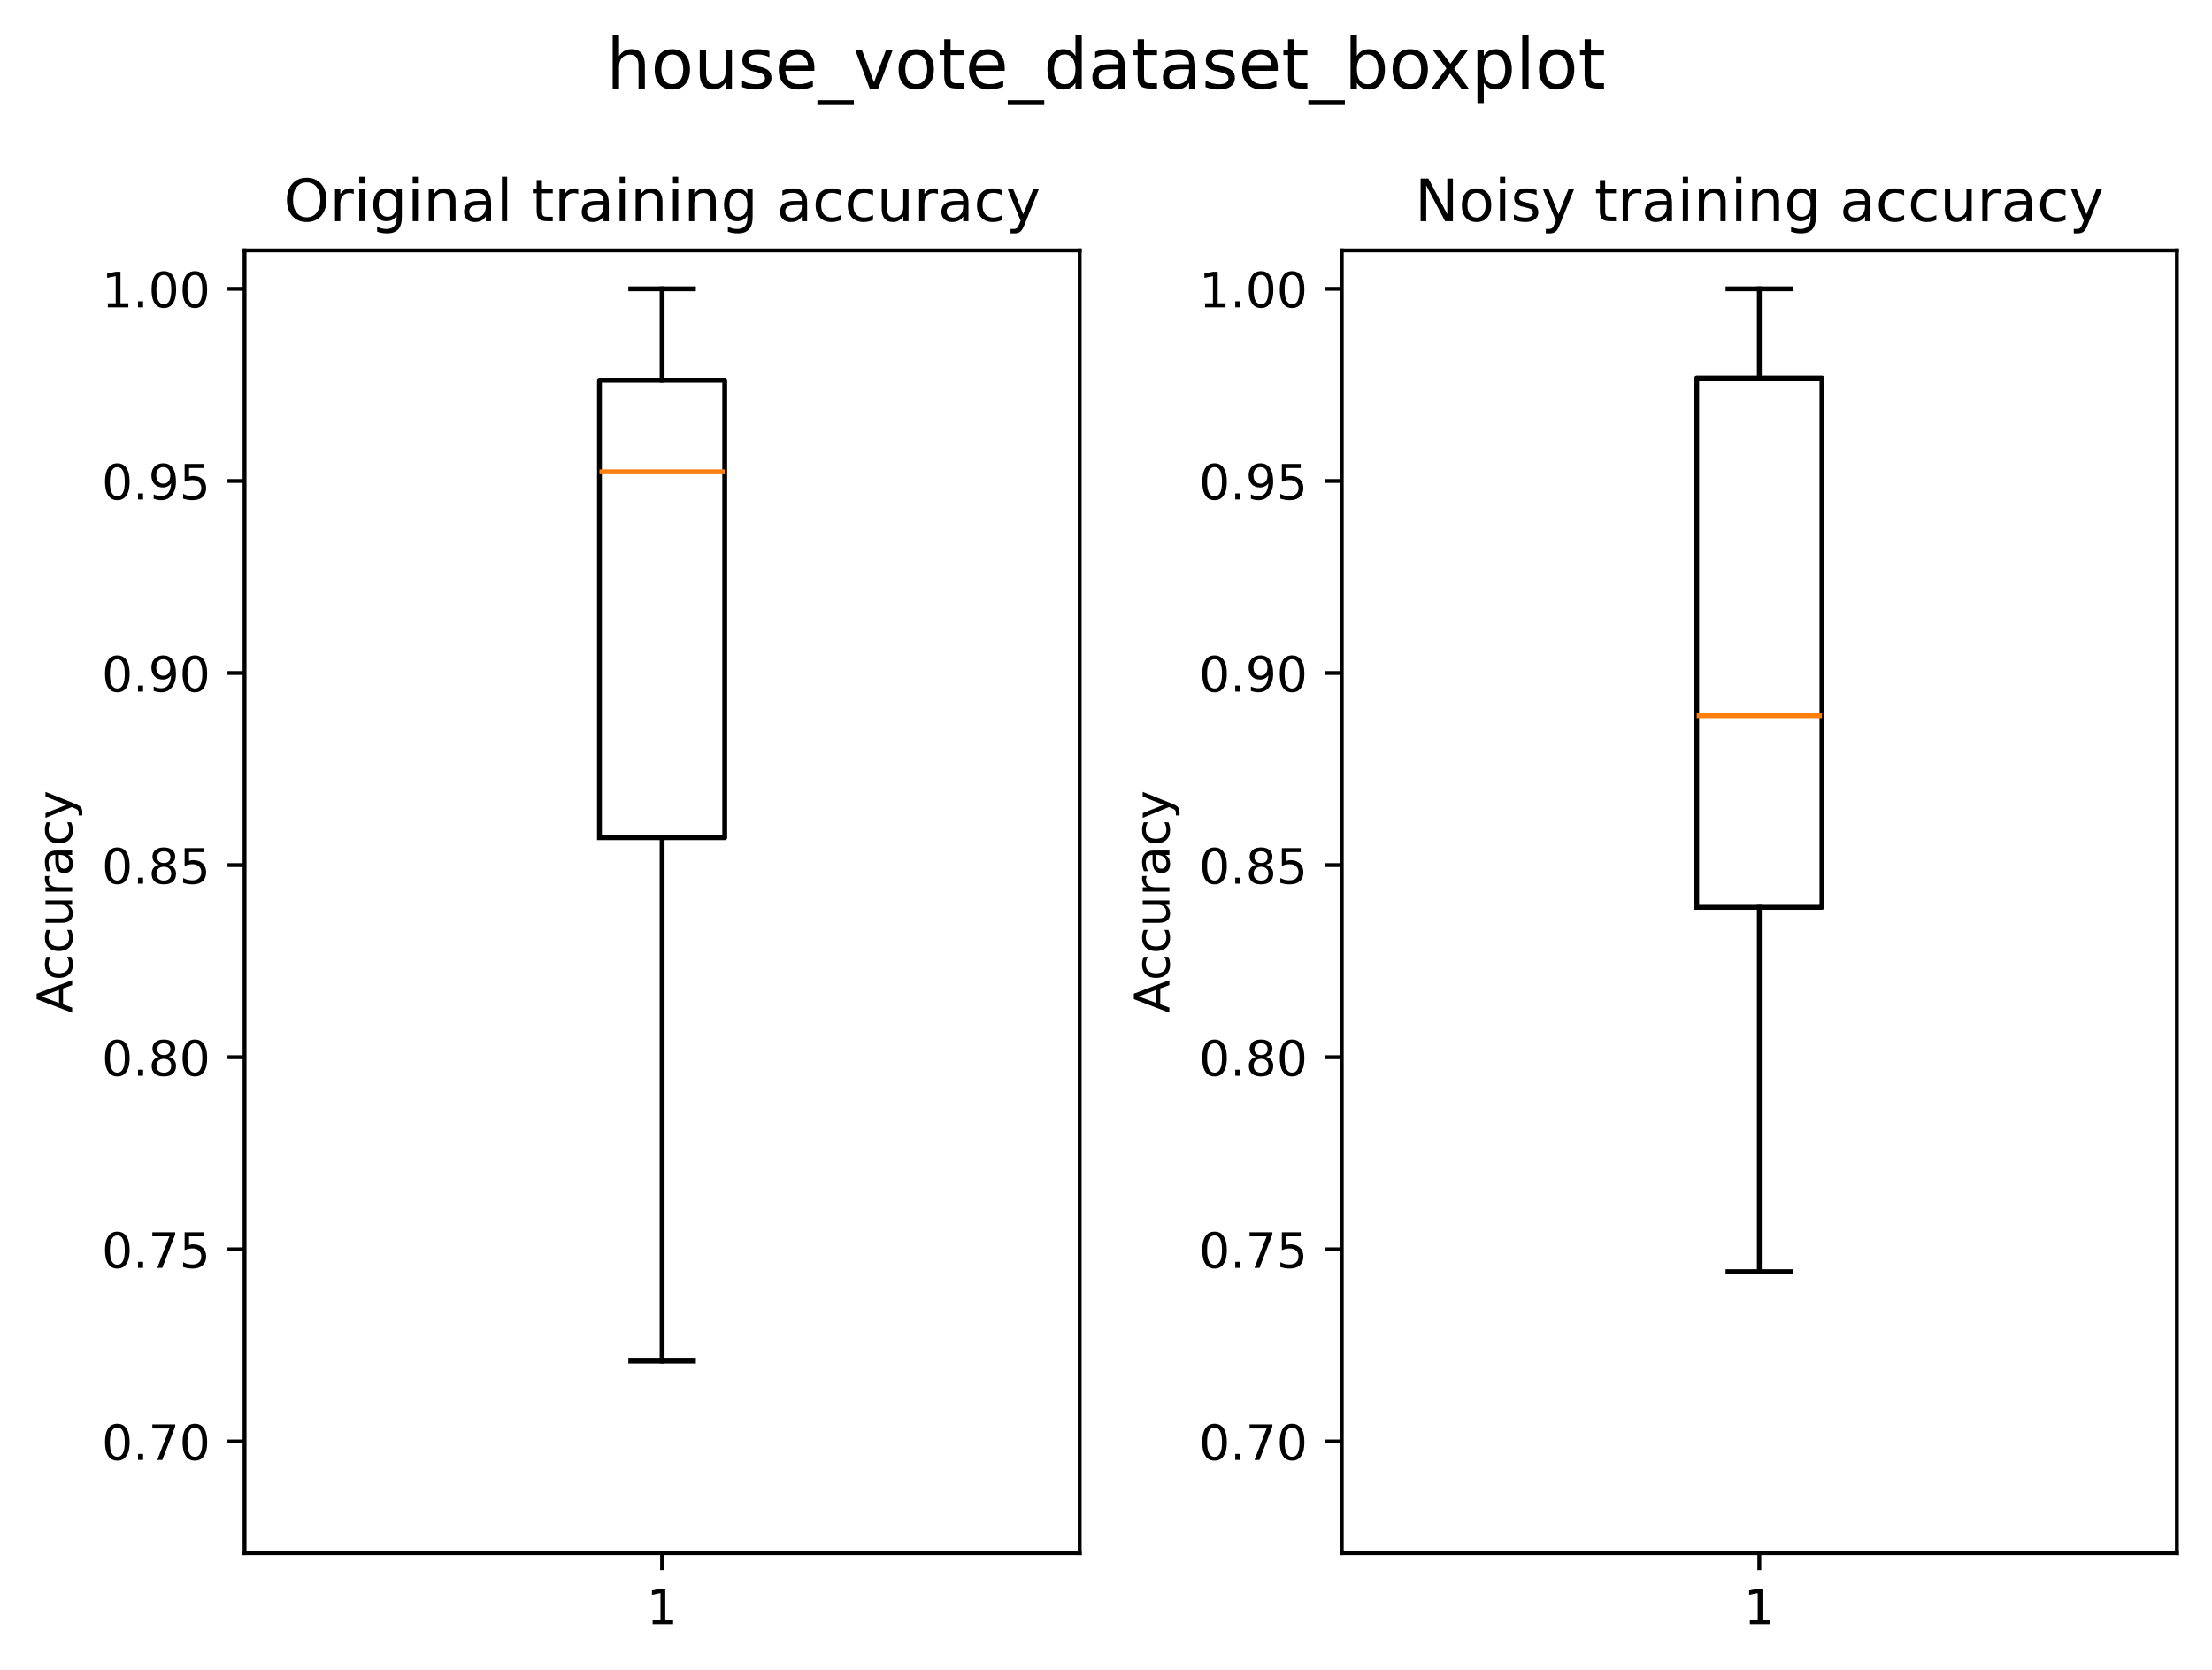
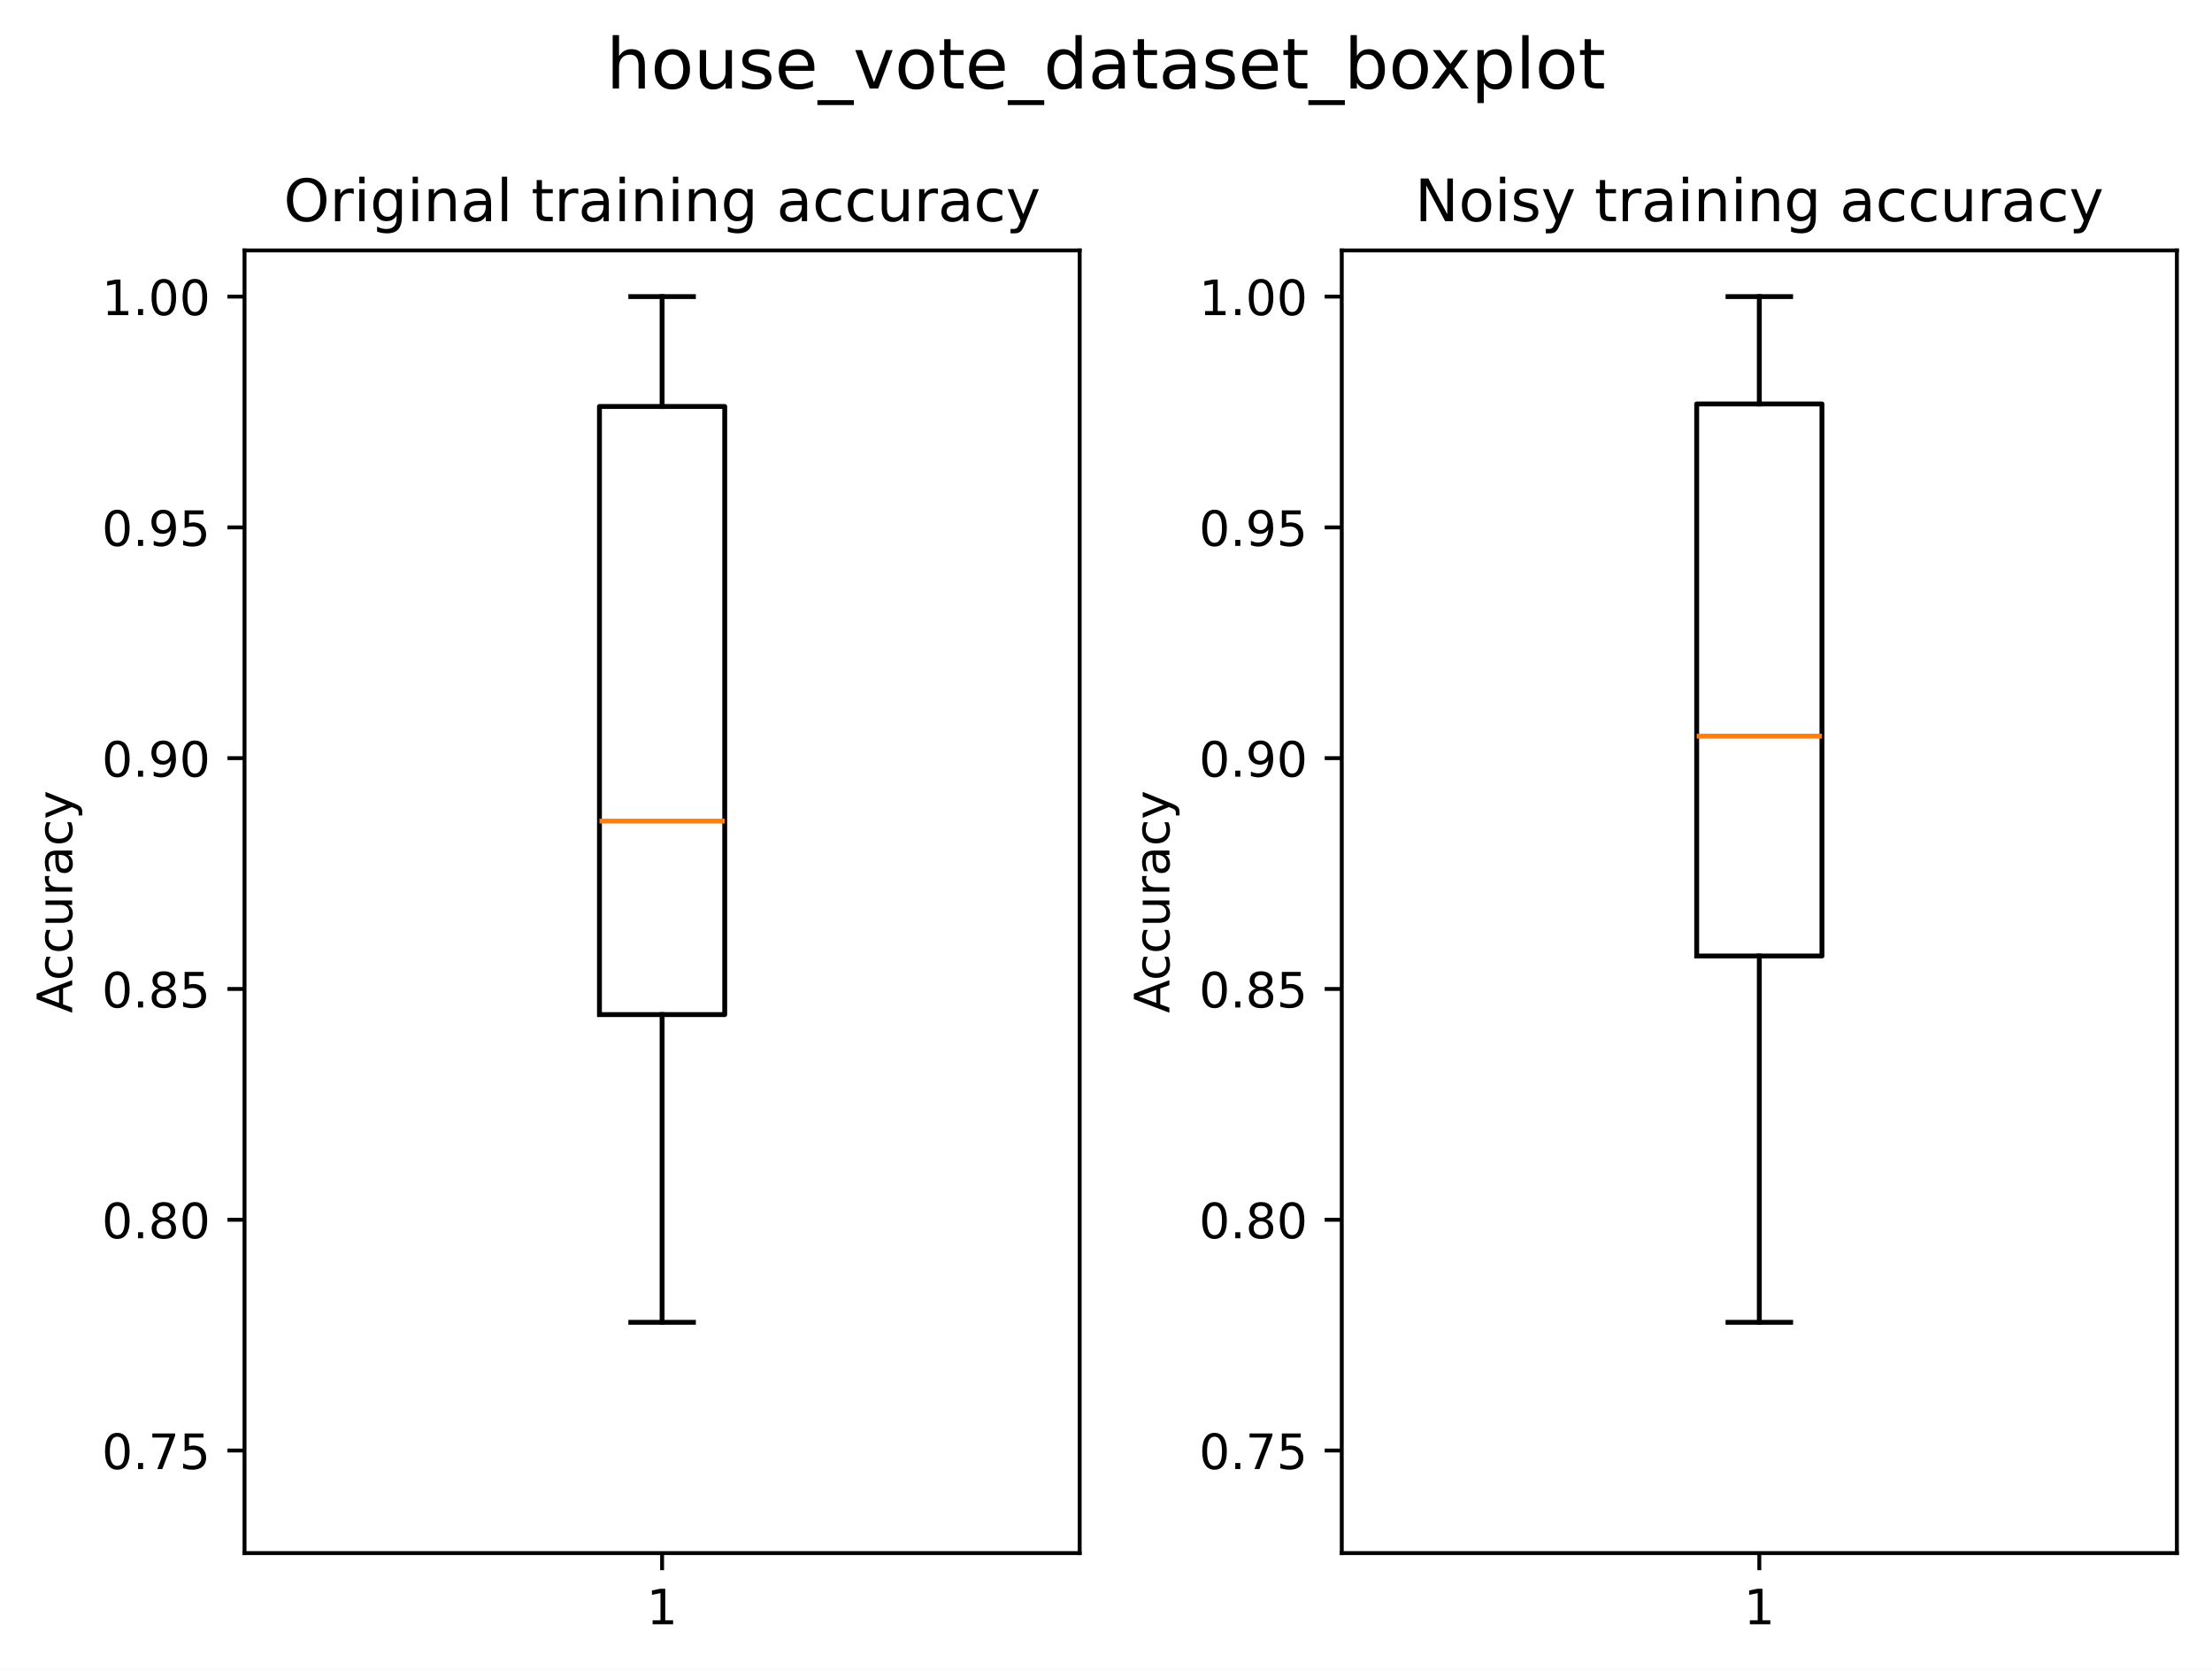
<svg xmlns="http://www.w3.org/2000/svg" xmlns:xlink="http://www.w3.org/1999/xlink" width="453.6pt" height="342.288pt" viewBox="0 0 453.6 342.288" version="1.1">
  <defs>
    <style type="text/css">*{stroke-linejoin: round; stroke-linecap: butt}</style>
  </defs>
  <g id="figure_1">
    <g id="patch_1">
      <path d="M 0 342.288  L 453.6 342.288  L 453.6 0  L 0 0  z " style="fill: #ffffff" />
    </g>
    <g id="axes_1">
      <g id="patch_2">
        <path d="M 50.144 318.41  L 221.4 318.41  L 221.4 51.343  L 50.144 51.343  z " style="fill: #ffffff" />
      </g>
      <g id="matplotlib.axis_1">
        <g id="xtick_1">
          <g id="line2d_1">
            <defs>
-               <path id="m9786f50aa8" d="M 0 0  L 0 3.5  " style="stroke: #000000; stroke-width: 0.8" />
+               <path id="m2d7948cd1e" d="M 0 0  L 0 3.5  " style="stroke: #000000; stroke-width: 0.8" />
            </defs>
            <g>
-               <use xlink:href="#m9786f50aa8" x="135.772" y="318.41" style="stroke: #000000; stroke-width: 0.8" />
+               <use xlink:href="#m2d7948cd1e" x="135.772" y="318.41" style="stroke: #000000; stroke-width: 0.8" />
            </g>
          </g>
          <g id="text_1">
            <g transform="translate(132.5906 333.0083) scale(0.1 -0.1)">
              <defs>
                <path id="DejaVuSans-31" d="M 794 531  L 1825 531  L 1825 4091  L 703 3866  L 703 4441  L 1819 4666  L 2450 4666  L 2450 531  L 3481 531  L 3481 0  L 794 0  L 794 531  z " transform="scale(0.015625)" />
              </defs>
              <use xlink:href="#DejaVuSans-31" />
            </g>
          </g>
        </g>
      </g>
      <g id="matplotlib.axis_2">
        <g id="ytick_1">
          <g id="line2d_2">
            <defs>
-               <path id="ma43be29d84" d="M 0 0  L -3.5 0  " style="stroke: #000000; stroke-width: 0.8" />
+               <path id="m7f5da2887a" d="M 0 0  L -3.5 0  " style="stroke: #000000; stroke-width: 0.8" />
            </defs>
            <g>
-               <use xlink:href="#ma43be29d84" x="50.144" y="295.513" style="stroke: #000000; stroke-width: 0.8" />
+               <use xlink:href="#m7f5da2887a" x="50.144" y="297.381" style="stroke: #000000; stroke-width: 0.8" />
            </g>
          </g>
          <g id="text_2">
-             <g transform="translate(20.87813 299.3124) scale(0.1 -0.1)">
+             <g transform="translate(20.87813 301.1802) scale(0.1 -0.1)">
              <defs>
                <path id="DejaVuSans-30" d="M 2034 4250  Q 1547 4250 1301 3770  Q 1056 3291 1056 2328  Q 1056 1369 1301 889  Q 1547 409 2034 409  Q 2525 409 2770 889  Q 3016 1369 3016 2328  Q 3016 3291 2770 3770  Q 2525 4250 2034 4250  z M 2034 4750  Q 2819 4750 3233 4129  Q 3647 3509 3647 2328  Q 3647 1150 3233 529  Q 2819 -91 2034 -91  Q 1250 -91 836 529  Q 422 1150 422 2328  Q 422 3509 836 4129  Q 1250 4750 2034 4750  z " transform="scale(0.015625)" />
                <path id="DejaVuSans-2e" d="M 684 794  L 1344 794  L 1344 0  L 684 0  L 684 794  z " transform="scale(0.015625)" />
                <path id="DejaVuSans-37" d="M 525 4666  L 3525 4666  L 3525 4397  L 1831 0  L 1172 0  L 2766 4134  L 525 4134  L 525 4666  z " transform="scale(0.015625)" />
+                 <path id="DejaVuSans-35" d="M 691 4666  L 3169 4666  L 3169 4134  L 1269 4134  L 1269 2991  Q 1406 3038 1543 3061  Q 1681 3084 1819 3084  Q 2600 3084 3056 2656  Q 3513 2228 3513 1497  Q 3513 744 3044 326  Q 2575 -91 1722 -91  Q 1428 -91 1123 -41  Q 819 9 494 109  L 494 744  Q 775 591 1075 516  Q 1375 441 1709 441  Q 2250 441 2565 725  Q 2881 1009 2881 1497  Q 2881 1984 2565 2268  Q 2250 2553 1709 2553  Q 1456 2553 1204 2497  Q 953 2441 691 2322  L 691 4666  z " transform="scale(0.015625)" />
              </defs>
              <use xlink:href="#DejaVuSans-30" />
              <use xlink:href="#DejaVuSans-2e" x="63.623" />
              <use xlink:href="#DejaVuSans-37" x="95.41" />
-               <use xlink:href="#DejaVuSans-30" x="159.033" />
+               <use xlink:href="#DejaVuSans-35" x="159.033" />
            </g>
          </g>
        </g>
        <g id="ytick_2">
          <g id="line2d_3">
            <g>
-               <use xlink:href="#ma43be29d84" x="50.144" y="256.131" style="stroke: #000000; stroke-width: 0.8" />
+               <use xlink:href="#m7f5da2887a" x="50.144" y="250.066" style="stroke: #000000; stroke-width: 0.8" />
            </g>
          </g>
          <g id="text_3">
-             <g transform="translate(20.87813 259.9302) scale(0.1 -0.1)">
-               <defs>
-                 <path id="DejaVuSans-35" d="M 691 4666  L 3169 4666  L 3169 4134  L 1269 4134  L 1269 2991  Q 1406 3038 1543 3061  Q 1681 3084 1819 3084  Q 2600 3084 3056 2656  Q 3513 2228 3513 1497  Q 3513 744 3044 326  Q 2575 -91 1722 -91  Q 1428 -91 1123 -41  Q 819 9 494 109  L 494 744  Q 775 591 1075 516  Q 1375 441 1709 441  Q 2250 441 2565 725  Q 2881 1009 2881 1497  Q 2881 1984 2565 2268  Q 2250 2553 1709 2553  Q 1456 2553 1204 2497  Q 953 2441 691 2322  L 691 4666  z " transform="scale(0.015625)" />
-               </defs>
-               <use xlink:href="#DejaVuSans-30" />
-               <use xlink:href="#DejaVuSans-2e" x="63.623" />
-               <use xlink:href="#DejaVuSans-37" x="95.41" />
-               <use xlink:href="#DejaVuSans-35" x="159.033" />
-             </g>
-           </g>
-         </g>
-         <g id="ytick_3">
-           <g id="line2d_4">
-             <g>
-               <use xlink:href="#ma43be29d84" x="50.144" y="216.749" style="stroke: #000000; stroke-width: 0.8" />
-             </g>
-           </g>
-           <g id="text_4">
-             <g transform="translate(20.87813 220.5479) scale(0.1 -0.1)">
+             <g transform="translate(20.87813 253.8652) scale(0.1 -0.1)">
              <defs>
                <path id="DejaVuSans-38" d="M 2034 2216  Q 1584 2216 1326 1975  Q 1069 1734 1069 1313  Q 1069 891 1326 650  Q 1584 409 2034 409  Q 2484 409 2743 651  Q 3003 894 3003 1313  Q 3003 1734 2745 1975  Q 2488 2216 2034 2216  z M 1403 2484  Q 997 2584 770 2862  Q 544 3141 544 3541  Q 544 4100 942 4425  Q 1341 4750 2034 4750  Q 2731 4750 3128 4425  Q 3525 4100 3525 3541  Q 3525 3141 3298 2862  Q 3072 2584 2669 2484  Q 3125 2378 3379 2068  Q 3634 1759 3634 1313  Q 3634 634 3220 271  Q 2806 -91 2034 -91  Q 1263 -91 848 271  Q 434 634 434 1313  Q 434 1759 690 2068  Q 947 2378 1403 2484  z M 1172 3481  Q 1172 3119 1398 2916  Q 1625 2713 2034 2713  Q 2441 2713 2670 2916  Q 2900 3119 2900 3481  Q 2900 3844 2670 4047  Q 2441 4250 2034 4250  Q 1625 4250 1398 4047  Q 1172 3844 1172 3481  z " transform="scale(0.015625)" />
              </defs>
              <use xlink:href="#DejaVuSans-30" />
              <use xlink:href="#DejaVuSans-2e" x="63.623" />
              <use xlink:href="#DejaVuSans-38" x="95.41" />
              <use xlink:href="#DejaVuSans-30" x="159.033" />
            </g>
          </g>
        </g>
+         <g id="ytick_3">
+           <g id="line2d_4">
+             <g>
+               <use xlink:href="#m7f5da2887a" x="50.144" y="202.751" style="stroke: #000000; stroke-width: 0.8" />
+             </g>
+           </g>
+           <g id="text_4">
+             <g transform="translate(20.87813 206.5503) scale(0.1 -0.1)">
+               <use xlink:href="#DejaVuSans-30" />
+               <use xlink:href="#DejaVuSans-2e" x="63.623" />
+               <use xlink:href="#DejaVuSans-38" x="95.41" />
+               <use xlink:href="#DejaVuSans-35" x="159.033" />
+             </g>
+           </g>
+         </g>
        <g id="ytick_4">
          <g id="line2d_5">
            <g>
-               <use xlink:href="#ma43be29d84" x="50.144" y="177.366" style="stroke: #000000; stroke-width: 0.8" />
+               <use xlink:href="#m7f5da2887a" x="50.144" y="155.436" style="stroke: #000000; stroke-width: 0.8" />
            </g>
          </g>
          <g id="text_5">
-             <g transform="translate(20.87813 181.1656) scale(0.1 -0.1)">
-               <use xlink:href="#DejaVuSans-30" />
-               <use xlink:href="#DejaVuSans-2e" x="63.623" />
-               <use xlink:href="#DejaVuSans-38" x="95.41" />
-               <use xlink:href="#DejaVuSans-35" x="159.033" />
-             </g>
-           </g>
-         </g>
-         <g id="ytick_5">
-           <g id="line2d_6">
-             <g>
-               <use xlink:href="#ma43be29d84" x="50.144" y="137.984" style="stroke: #000000; stroke-width: 0.8" />
-             </g>
-           </g>
-           <g id="text_6">
-             <g transform="translate(20.87813 141.7833) scale(0.1 -0.1)">
+             <g transform="translate(20.87813 159.2353) scale(0.1 -0.1)">
              <defs>
                <path id="DejaVuSans-39" d="M 703 97  L 703 672  Q 941 559 1184 500  Q 1428 441 1663 441  Q 2288 441 2617 861  Q 2947 1281 2994 2138  Q 2813 1869 2534 1725  Q 2256 1581 1919 1581  Q 1219 1581 811 2004  Q 403 2428 403 3163  Q 403 3881 828 4315  Q 1253 4750 1959 4750  Q 2769 4750 3195 4129  Q 3622 3509 3622 2328  Q 3622 1225 3098 567  Q 2575 -91 1691 -91  Q 1453 -91 1209 -44  Q 966 3 703 97  z M 1959 2075  Q 2384 2075 2632 2365  Q 2881 2656 2881 3163  Q 2881 3666 2632 3958  Q 2384 4250 1959 4250  Q 1534 4250 1286 3958  Q 1038 3666 1038 3163  Q 1038 2656 1286 2365  Q 1534 2075 1959 2075  z " transform="scale(0.015625)" />
              </defs>
              <use xlink:href="#DejaVuSans-30" />
              <use xlink:href="#DejaVuSans-2e" x="63.623" />
              <use xlink:href="#DejaVuSans-39" x="95.41" />
              <use xlink:href="#DejaVuSans-30" x="159.033" />
            </g>
          </g>
        </g>
+         <g id="ytick_5">
+           <g id="line2d_6">
+             <g>
+               <use xlink:href="#m7f5da2887a" x="50.144" y="108.121" style="stroke: #000000; stroke-width: 0.8" />
+             </g>
+           </g>
+           <g id="text_6">
+             <g transform="translate(20.87813 111.9203) scale(0.1 -0.1)">
+               <use xlink:href="#DejaVuSans-30" />
+               <use xlink:href="#DejaVuSans-2e" x="63.623" />
+               <use xlink:href="#DejaVuSans-39" x="95.41" />
+               <use xlink:href="#DejaVuSans-35" x="159.033" />
+             </g>
+           </g>
+         </g>
        <g id="ytick_6">
          <g id="line2d_7">
            <g>
-               <use xlink:href="#ma43be29d84" x="50.144" y="98.602" style="stroke: #000000; stroke-width: 0.8" />
+               <use xlink:href="#m7f5da2887a" x="50.144" y="60.806" style="stroke: #000000; stroke-width: 0.8" />
            </g>
          </g>
          <g id="text_7">
-             <g transform="translate(20.87813 102.4011) scale(0.1 -0.1)">
-               <use xlink:href="#DejaVuSans-30" />
-               <use xlink:href="#DejaVuSans-2e" x="63.623" />
-               <use xlink:href="#DejaVuSans-39" x="95.41" />
-               <use xlink:href="#DejaVuSans-35" x="159.033" />
-             </g>
-           </g>
-         </g>
-         <g id="ytick_7">
-           <g id="line2d_8">
-             <g>
-               <use xlink:href="#ma43be29d84" x="50.144" y="59.22" style="stroke: #000000; stroke-width: 0.8" />
-             </g>
-           </g>
-           <g id="text_8">
-             <g transform="translate(20.87813 63.0188) scale(0.1 -0.1)">
+             <g transform="translate(20.87813 64.60534) scale(0.1 -0.1)">
              <use xlink:href="#DejaVuSans-31" />
              <use xlink:href="#DejaVuSans-2e" x="63.623" />
              <use xlink:href="#DejaVuSans-30" x="95.41" />
              <use xlink:href="#DejaVuSans-30" x="159.033" />
            </g>
          </g>
        </g>
-         <g id="text_9">
+         <g id="text_8">
          <g transform="translate(14.79844 207.7046) rotate(-90) scale(0.1 -0.1)">
            <defs>
              <path id="DejaVuSans-41" d="M 2188 4044  L 1331 1722  L 3047 1722  L 2188 4044  z M 1831 4666  L 2547 4666  L 4325 0  L 3669 0  L 3244 1197  L 1141 1197  L 716 0  L 50 0  L 1831 4666  z " transform="scale(0.015625)" />
              <path id="DejaVuSans-63" d="M 3122 3366  L 3122 2828  Q 2878 2963 2633 3030  Q 2388 3097 2138 3097  Q 1578 3097 1268 2742  Q 959 2388 959 1747  Q 959 1106 1268 751  Q 1578 397 2138 397  Q 2388 397 2633 464  Q 2878 531 3122 666  L 3122 134  Q 2881 22 2623 -34  Q 2366 -91 2075 -91  Q 1284 -91 818 406  Q 353 903 353 1747  Q 353 2603 823 3093  Q 1294 3584 2113 3584  Q 2378 3584 2631 3529  Q 2884 3475 3122 3366  z " transform="scale(0.015625)" />
              <path id="DejaVuSans-75" d="M 544 1381  L 544 3500  L 1119 3500  L 1119 1403  Q 1119 906 1312 657  Q 1506 409 1894 409  Q 2359 409 2629 706  Q 2900 1003 2900 1516  L 2900 3500  L 3475 3500  L 3475 0  L 2900 0  L 2900 538  Q 2691 219 2414 64  Q 2138 -91 1772 -91  Q 1169 -91 856 284  Q 544 659 544 1381  z M 1991 3584  L 1991 3584  z " transform="scale(0.015625)" />
              <path id="DejaVuSans-72" d="M 2631 2963  Q 2534 3019 2420 3045  Q 2306 3072 2169 3072  Q 1681 3072 1420 2755  Q 1159 2438 1159 1844  L 1159 0  L 581 0  L 581 3500  L 1159 3500  L 1159 2956  Q 1341 3275 1631 3429  Q 1922 3584 2338 3584  Q 2397 3584 2469 3576  Q 2541 3569 2628 3553  L 2631 2963  z " transform="scale(0.015625)" />
              <path id="DejaVuSans-61" d="M 2194 1759  Q 1497 1759 1228 1600  Q 959 1441 959 1056  Q 959 750 1161 570  Q 1363 391 1709 391  Q 2188 391 2477 730  Q 2766 1069 2766 1631  L 2766 1759  L 2194 1759  z M 3341 1997  L 3341 0  L 2766 0  L 2766 531  Q 2569 213 2275 61  Q 1981 -91 1556 -91  Q 1019 -91 701 211  Q 384 513 384 1019  Q 384 1609 779 1909  Q 1175 2209 1959 2209  L 2766 2209  L 2766 2266  Q 2766 2663 2505 2880  Q 2244 3097 1772 3097  Q 1472 3097 1187 3025  Q 903 2953 641 2809  L 641 3341  Q 956 3463 1253 3523  Q 1550 3584 1831 3584  Q 2591 3584 2966 3190  Q 3341 2797 3341 1997  z " transform="scale(0.015625)" />
              <path id="DejaVuSans-79" d="M 2059 -325  Q 1816 -950 1584 -1140  Q 1353 -1331 966 -1331  L 506 -1331  L 506 -850  L 844 -850  Q 1081 -850 1212 -737  Q 1344 -625 1503 -206  L 1606 56  L 191 3500  L 800 3500  L 1894 763  L 2988 3500  L 3597 3500  L 2059 -325  z " transform="scale(0.015625)" />
            </defs>
            <use xlink:href="#DejaVuSans-41" />
            <use xlink:href="#DejaVuSans-63" x="66.658" />
            <use xlink:href="#DejaVuSans-63" x="121.639" />
            <use xlink:href="#DejaVuSans-75" x="176.619" />
            <use xlink:href="#DejaVuSans-72" x="239.998" />
            <use xlink:href="#DejaVuSans-61" x="281.111" />
            <use xlink:href="#DejaVuSans-63" x="342.391" />
            <use xlink:href="#DejaVuSans-79" x="397.371" />
          </g>
        </g>
      </g>
+       <g id="line2d_8">
+         <path d="M 122.928 208.008  L 148.616 208.008  L 148.616 83.337  L 122.928 83.337  L 122.928 208.008  " clip-path="url(#p6e526741fa)" style="fill: none; stroke: #000000; stroke-linecap: square" />
+       </g>
      <g id="line2d_9">
-         <path d="M 122.928 171.74  L 148.616 171.74  L 148.616 77.973  L 122.928 77.973  L 122.928 171.74  " clip-path="url(#pbaa90f327b)" style="fill: none; stroke: #000000; stroke-linecap: square" />
+         <path d="M 135.772 208.008  L 135.772 271.095  " clip-path="url(#p6e526741fa)" style="fill: none; stroke: #000000; stroke-linecap: square" />
      </g>
      <g id="line2d_10">
-         <path d="M 135.772 171.74  L 135.772 279.028  " clip-path="url(#pbaa90f327b)" style="fill: none; stroke: #000000; stroke-linecap: square" />
+         <path d="M 135.772 83.337  L 135.772 60.806  " clip-path="url(#p6e526741fa)" style="fill: none; stroke: #000000; stroke-linecap: square" />
      </g>
      <g id="line2d_11">
-         <path d="M 135.772 77.973  L 135.772 59.22  " clip-path="url(#pbaa90f327b)" style="fill: none; stroke: #000000; stroke-linecap: square" />
+         <path d="M 129.35 271.095  L 142.194 271.095  " clip-path="url(#p6e526741fa)" style="fill: none; stroke: #000000; stroke-linecap: square" />
      </g>
      <g id="line2d_12">
-         <path d="M 129.35 279.028  L 142.194 279.028  " clip-path="url(#pbaa90f327b)" style="fill: none; stroke: #000000; stroke-linecap: square" />
-       </g>
-       <g id="line2d_13">
-         <path d="M 129.35 59.22  L 142.194 59.22  " clip-path="url(#pbaa90f327b)" style="fill: none; stroke: #000000; stroke-linecap: square" />
-       </g>
-       <g id="line2d_14" />
-       <g id="line2d_15">
-         <path d="M 122.928 96.727  L 148.616 96.727  " clip-path="url(#pbaa90f327b)" style="fill: none; stroke: #ff7f0e" />
+         <path d="M 129.35 60.806  L 142.194 60.806  " clip-path="url(#p6e526741fa)" style="fill: none; stroke: #000000; stroke-linecap: square" />
+       </g>
+       <g id="line2d_13" />
+       <g id="line2d_14">
+         <path d="M 122.928 168.34  L 148.616 168.34  " clip-path="url(#p6e526741fa)" style="fill: none; stroke: #ff7f0e" />
      </g>
      <g id="patch_3">
        <path d="M 50.144 318.41  L 50.144 51.343  " style="fill: none; stroke: #000000; stroke-width: 0.8; stroke-linejoin: miter; stroke-linecap: square" />
      </g>
      <g id="patch_4">
        <path d="M 221.4 318.41  L 221.4 51.343  " style="fill: none; stroke: #000000; stroke-width: 0.8; stroke-linejoin: miter; stroke-linecap: square" />
      </g>
      <g id="patch_5">
        <path d="M 50.144 318.41  L 221.4 318.41  " style="fill: none; stroke: #000000; stroke-width: 0.8; stroke-linejoin: miter; stroke-linecap: square" />
      </g>
      <g id="patch_6">
        <path d="M 50.144 51.343  L 221.4 51.343  " style="fill: none; stroke: #000000; stroke-width: 0.8; stroke-linejoin: miter; stroke-linecap: square" />
      </g>
-       <g id="text_10">
+       <g id="text_9">
        <g transform="translate(58.16469 45.34313) scale(0.12 -0.12)">
          <defs>
            <path id="DejaVuSans-4f" d="M 2522 4238  Q 1834 4238 1429 3725  Q 1025 3213 1025 2328  Q 1025 1447 1429 934  Q 1834 422 2522 422  Q 3209 422 3611 934  Q 4013 1447 4013 2328  Q 4013 3213 3611 3725  Q 3209 4238 2522 4238  z M 2522 4750  Q 3503 4750 4090 4092  Q 4678 3434 4678 2328  Q 4678 1225 4090 567  Q 3503 -91 2522 -91  Q 1538 -91 948 565  Q 359 1222 359 2328  Q 359 3434 948 4092  Q 1538 4750 2522 4750  z " transform="scale(0.015625)" />
            <path id="DejaVuSans-69" d="M 603 3500  L 1178 3500  L 1178 0  L 603 0  L 603 3500  z M 603 4863  L 1178 4863  L 1178 4134  L 603 4134  L 603 4863  z " transform="scale(0.015625)" />
            <path id="DejaVuSans-67" d="M 2906 1791  Q 2906 2416 2648 2759  Q 2391 3103 1925 3103  Q 1463 3103 1205 2759  Q 947 2416 947 1791  Q 947 1169 1205 825  Q 1463 481 1925 481  Q 2391 481 2648 825  Q 2906 1169 2906 1791  z M 3481 434  Q 3481 -459 3084 -895  Q 2688 -1331 1869 -1331  Q 1566 -1331 1297 -1286  Q 1028 -1241 775 -1147  L 775 -588  Q 1028 -725 1275 -790  Q 1522 -856 1778 -856  Q 2344 -856 2625 -561  Q 2906 -266 2906 331  L 2906 616  Q 2728 306 2450 153  Q 2172 0 1784 0  Q 1141 0 747 490  Q 353 981 353 1791  Q 353 2603 747 3093  Q 1141 3584 1784 3584  Q 2172 3584 2450 3431  Q 2728 3278 2906 2969  L 2906 3500  L 3481 3500  L 3481 434  z " transform="scale(0.015625)" />
            <path id="DejaVuSans-6e" d="M 3513 2113  L 3513 0  L 2938 0  L 2938 2094  Q 2938 2591 2744 2837  Q 2550 3084 2163 3084  Q 1697 3084 1428 2787  Q 1159 2491 1159 1978  L 1159 0  L 581 0  L 581 3500  L 1159 3500  L 1159 2956  Q 1366 3272 1645 3428  Q 1925 3584 2291 3584  Q 2894 3584 3203 3211  Q 3513 2838 3513 2113  z " transform="scale(0.015625)" />
            <path id="DejaVuSans-6c" d="M 603 4863  L 1178 4863  L 1178 0  L 603 0  L 603 4863  z " transform="scale(0.015625)" />
            <path id="DejaVuSans-20" transform="scale(0.015625)" />
            <path id="DejaVuSans-74" d="M 1172 4494  L 1172 3500  L 2356 3500  L 2356 3053  L 1172 3053  L 1172 1153  Q 1172 725 1289 603  Q 1406 481 1766 481  L 2356 481  L 2356 0  L 1766 0  Q 1100 0 847 248  Q 594 497 594 1153  L 594 3053  L 172 3053  L 172 3500  L 594 3500  L 594 4494  L 1172 4494  z " transform="scale(0.015625)" />
          </defs>
          <use xlink:href="#DejaVuSans-4f" />
          <use xlink:href="#DejaVuSans-72" x="78.711" />
          <use xlink:href="#DejaVuSans-69" x="119.824" />
          <use xlink:href="#DejaVuSans-67" x="147.607" />
          <use xlink:href="#DejaVuSans-69" x="211.084" />
          <use xlink:href="#DejaVuSans-6e" x="238.867" />
          <use xlink:href="#DejaVuSans-61" x="302.246" />
          <use xlink:href="#DejaVuSans-6c" x="363.525" />
          <use xlink:href="#DejaVuSans-20" x="391.309" />
          <use xlink:href="#DejaVuSans-74" x="423.096" />
          <use xlink:href="#DejaVuSans-72" x="462.305" />
          <use xlink:href="#DejaVuSans-61" x="503.418" />
          <use xlink:href="#DejaVuSans-69" x="564.697" />
          <use xlink:href="#DejaVuSans-6e" x="592.48" />
          <use xlink:href="#DejaVuSans-69" x="655.859" />
          <use xlink:href="#DejaVuSans-6e" x="683.643" />
          <use xlink:href="#DejaVuSans-67" x="747.021" />
          <use xlink:href="#DejaVuSans-20" x="810.498" />
          <use xlink:href="#DejaVuSans-61" x="842.285" />
          <use xlink:href="#DejaVuSans-63" x="903.564" />
          <use xlink:href="#DejaVuSans-63" x="958.545" />
          <use xlink:href="#DejaVuSans-75" x="1013.525" />
          <use xlink:href="#DejaVuSans-72" x="1076.904" />
          <use xlink:href="#DejaVuSans-61" x="1118.018" />
          <use xlink:href="#DejaVuSans-63" x="1179.297" />
          <use xlink:href="#DejaVuSans-79" x="1234.277" />
        </g>
      </g>
    </g>
    <g id="axes_2">
      <g id="patch_7">
        <path d="M 275.144 318.41  L 446.4 318.41  L 446.4 51.343  L 275.144 51.343  z " style="fill: #ffffff" />
      </g>
      <g id="matplotlib.axis_3">
        <g id="xtick_2">
-           <g id="line2d_16">
-             <g>
-               <use xlink:href="#m9786f50aa8" x="360.772" y="318.41" style="stroke: #000000; stroke-width: 0.8" />
-             </g>
-           </g>
-           <g id="text_11">
+           <g id="line2d_15">
+             <g>
+               <use xlink:href="#m2d7948cd1e" x="360.772" y="318.41" style="stroke: #000000; stroke-width: 0.8" />
+             </g>
+           </g>
+           <g id="text_10">
            <g transform="translate(357.5906 333.0083) scale(0.1 -0.1)">
              <use xlink:href="#DejaVuSans-31" />
            </g>
          </g>
        </g>
      </g>
      <g id="matplotlib.axis_4">
+         <g id="ytick_7">
+           <g id="line2d_16">
+             <g>
+               <use xlink:href="#m7f5da2887a" x="275.144" y="297.381" style="stroke: #000000; stroke-width: 0.8" />
+             </g>
+           </g>
+           <g id="text_11">
+             <g transform="translate(245.8781 301.1802) scale(0.1 -0.1)">
+               <use xlink:href="#DejaVuSans-30" />
+               <use xlink:href="#DejaVuSans-2e" x="63.623" />
+               <use xlink:href="#DejaVuSans-37" x="95.41" />
+               <use xlink:href="#DejaVuSans-35" x="159.033" />
+             </g>
+           </g>
+         </g>
        <g id="ytick_8">
          <g id="line2d_17">
            <g>
-               <use xlink:href="#ma43be29d84" x="275.144" y="295.513" style="stroke: #000000; stroke-width: 0.8" />
+               <use xlink:href="#m7f5da2887a" x="275.144" y="250.066" style="stroke: #000000; stroke-width: 0.8" />
            </g>
          </g>
          <g id="text_12">
-             <g transform="translate(245.8781 299.3124) scale(0.1 -0.1)">
-               <use xlink:href="#DejaVuSans-30" />
-               <use xlink:href="#DejaVuSans-2e" x="63.623" />
-               <use xlink:href="#DejaVuSans-37" x="95.41" />
+             <g transform="translate(245.8781 253.8652) scale(0.1 -0.1)">
+               <use xlink:href="#DejaVuSans-30" />
+               <use xlink:href="#DejaVuSans-2e" x="63.623" />
+               <use xlink:href="#DejaVuSans-38" x="95.41" />
              <use xlink:href="#DejaVuSans-30" x="159.033" />
            </g>
          </g>
        </g>
        <g id="ytick_9">
          <g id="line2d_18">
            <g>
-               <use xlink:href="#ma43be29d84" x="275.144" y="256.131" style="stroke: #000000; stroke-width: 0.8" />
+               <use xlink:href="#m7f5da2887a" x="275.144" y="202.751" style="stroke: #000000; stroke-width: 0.8" />
            </g>
          </g>
          <g id="text_13">
-             <g transform="translate(245.8781 259.9302) scale(0.1 -0.1)">
-               <use xlink:href="#DejaVuSans-30" />
-               <use xlink:href="#DejaVuSans-2e" x="63.623" />
-               <use xlink:href="#DejaVuSans-37" x="95.41" />
+             <g transform="translate(245.8781 206.5503) scale(0.1 -0.1)">
+               <use xlink:href="#DejaVuSans-30" />
+               <use xlink:href="#DejaVuSans-2e" x="63.623" />
+               <use xlink:href="#DejaVuSans-38" x="95.41" />
              <use xlink:href="#DejaVuSans-35" x="159.033" />
            </g>
          </g>
        </g>
        <g id="ytick_10">
          <g id="line2d_19">
            <g>
-               <use xlink:href="#ma43be29d84" x="275.144" y="216.749" style="stroke: #000000; stroke-width: 0.8" />
+               <use xlink:href="#m7f5da2887a" x="275.144" y="155.436" style="stroke: #000000; stroke-width: 0.8" />
            </g>
          </g>
          <g id="text_14">
-             <g transform="translate(245.8781 220.5479) scale(0.1 -0.1)">
-               <use xlink:href="#DejaVuSans-30" />
-               <use xlink:href="#DejaVuSans-2e" x="63.623" />
-               <use xlink:href="#DejaVuSans-38" x="95.41" />
+             <g transform="translate(245.8781 159.2353) scale(0.1 -0.1)">
+               <use xlink:href="#DejaVuSans-30" />
+               <use xlink:href="#DejaVuSans-2e" x="63.623" />
+               <use xlink:href="#DejaVuSans-39" x="95.41" />
              <use xlink:href="#DejaVuSans-30" x="159.033" />
            </g>
          </g>
        </g>
        <g id="ytick_11">
          <g id="line2d_20">
            <g>
-               <use xlink:href="#ma43be29d84" x="275.144" y="177.366" style="stroke: #000000; stroke-width: 0.8" />
+               <use xlink:href="#m7f5da2887a" x="275.144" y="108.121" style="stroke: #000000; stroke-width: 0.8" />
            </g>
          </g>
          <g id="text_15">
-             <g transform="translate(245.8781 181.1656) scale(0.1 -0.1)">
-               <use xlink:href="#DejaVuSans-30" />
-               <use xlink:href="#DejaVuSans-2e" x="63.623" />
-               <use xlink:href="#DejaVuSans-38" x="95.41" />
+             <g transform="translate(245.8781 111.9203) scale(0.1 -0.1)">
+               <use xlink:href="#DejaVuSans-30" />
+               <use xlink:href="#DejaVuSans-2e" x="63.623" />
+               <use xlink:href="#DejaVuSans-39" x="95.41" />
              <use xlink:href="#DejaVuSans-35" x="159.033" />
            </g>
          </g>
        </g>
        <g id="ytick_12">
          <g id="line2d_21">
            <g>
-               <use xlink:href="#ma43be29d84" x="275.144" y="137.984" style="stroke: #000000; stroke-width: 0.8" />
+               <use xlink:href="#m7f5da2887a" x="275.144" y="60.806" style="stroke: #000000; stroke-width: 0.8" />
            </g>
          </g>
          <g id="text_16">
-             <g transform="translate(245.8781 141.7833) scale(0.1 -0.1)">
-               <use xlink:href="#DejaVuSans-30" />
-               <use xlink:href="#DejaVuSans-2e" x="63.623" />
-               <use xlink:href="#DejaVuSans-39" x="95.41" />
-               <use xlink:href="#DejaVuSans-30" x="159.033" />
-             </g>
-           </g>
-         </g>
-         <g id="ytick_13">
-           <g id="line2d_22">
-             <g>
-               <use xlink:href="#ma43be29d84" x="275.144" y="98.602" style="stroke: #000000; stroke-width: 0.8" />
-             </g>
-           </g>
-           <g id="text_17">
-             <g transform="translate(245.8781 102.4011) scale(0.1 -0.1)">
-               <use xlink:href="#DejaVuSans-30" />
-               <use xlink:href="#DejaVuSans-2e" x="63.623" />
-               <use xlink:href="#DejaVuSans-39" x="95.41" />
-               <use xlink:href="#DejaVuSans-35" x="159.033" />
-             </g>
-           </g>
-         </g>
-         <g id="ytick_14">
-           <g id="line2d_23">
-             <g>
-               <use xlink:href="#ma43be29d84" x="275.144" y="59.22" style="stroke: #000000; stroke-width: 0.8" />
-             </g>
-           </g>
-           <g id="text_18">
-             <g transform="translate(245.8781 63.0188) scale(0.1 -0.1)">
+             <g transform="translate(245.8781 64.60534) scale(0.1 -0.1)">
              <use xlink:href="#DejaVuSans-31" />
              <use xlink:href="#DejaVuSans-2e" x="63.623" />
              <use xlink:href="#DejaVuSans-30" x="95.41" />
              <use xlink:href="#DejaVuSans-30" x="159.033" />
            </g>
          </g>
        </g>
-         <g id="text_19">
+         <g id="text_17">
          <g transform="translate(239.7984 207.7046) rotate(-90) scale(0.1 -0.1)">
            <use xlink:href="#DejaVuSans-41" />
            <use xlink:href="#DejaVuSans-63" x="66.658" />
            <use xlink:href="#DejaVuSans-63" x="121.639" />
            <use xlink:href="#DejaVuSans-75" x="176.619" />
            <use xlink:href="#DejaVuSans-72" x="239.998" />
            <use xlink:href="#DejaVuSans-61" x="281.111" />
            <use xlink:href="#DejaVuSans-63" x="342.391" />
            <use xlink:href="#DejaVuSans-79" x="397.371" />
          </g>
        </g>
      </g>
+       <g id="line2d_22">
+         <path d="M 347.928 195.992  L 373.616 195.992  L 373.616 82.813  L 347.928 82.813  L 347.928 195.992  " clip-path="url(#pc564033f00)" style="fill: none; stroke: #000000; stroke-linecap: square" />
+       </g>
+       <g id="line2d_23">
+         <path d="M 360.772 195.992  L 360.772 271.095  " clip-path="url(#pc564033f00)" style="fill: none; stroke: #000000; stroke-linecap: square" />
+       </g>
      <g id="line2d_24">
-         <path d="M 347.928 186.019  L 373.616 186.019  L 373.616 77.537  L 347.928 77.537  L 347.928 186.019  " clip-path="url(#p2888b2e15b)" style="fill: none; stroke: #000000; stroke-linecap: square" />
+         <path d="M 360.772 82.813  L 360.772 60.806  " clip-path="url(#pc564033f00)" style="fill: none; stroke: #000000; stroke-linecap: square" />
      </g>
      <g id="line2d_25">
-         <path d="M 360.772 186.019  L 360.772 260.71  " clip-path="url(#p2888b2e15b)" style="fill: none; stroke: #000000; stroke-linecap: square" />
+         <path d="M 354.35 271.095  L 367.194 271.095  " clip-path="url(#pc564033f00)" style="fill: none; stroke: #000000; stroke-linecap: square" />
      </g>
      <g id="line2d_26">
-         <path d="M 360.772 77.537  L 360.772 59.22  " clip-path="url(#p2888b2e15b)" style="fill: none; stroke: #000000; stroke-linecap: square" />
-       </g>
-       <g id="line2d_27">
-         <path d="M 354.35 260.71  L 367.194 260.71  " clip-path="url(#p2888b2e15b)" style="fill: none; stroke: #000000; stroke-linecap: square" />
-       </g>
+         <path d="M 354.35 60.806  L 367.194 60.806  " clip-path="url(#pc564033f00)" style="fill: none; stroke: #000000; stroke-linecap: square" />
+       </g>
+       <g id="line2d_27" />
      <g id="line2d_28">
-         <path d="M 354.35 59.22  L 367.194 59.22  " clip-path="url(#p2888b2e15b)" style="fill: none; stroke: #000000; stroke-linecap: square" />
-       </g>
-       <g id="line2d_29" />
-       <g id="line2d_30">
-         <path d="M 347.928 146.736  L 373.616 146.736  " clip-path="url(#p2888b2e15b)" style="fill: none; stroke: #ff7f0e" />
+         <path d="M 347.928 150.93  L 373.616 150.93  " clip-path="url(#pc564033f00)" style="fill: none; stroke: #ff7f0e" />
      </g>
      <g id="patch_8">
        <path d="M 275.144 318.41  L 275.144 51.343  " style="fill: none; stroke: #000000; stroke-width: 0.8; stroke-linejoin: miter; stroke-linecap: square" />
      </g>
      <g id="patch_9">
        <path d="M 446.4 318.41  L 446.4 51.343  " style="fill: none; stroke: #000000; stroke-width: 0.8; stroke-linejoin: miter; stroke-linecap: square" />
      </g>
      <g id="patch_10">
        <path d="M 275.144 318.41  L 446.4 318.41  " style="fill: none; stroke: #000000; stroke-width: 0.8; stroke-linejoin: miter; stroke-linecap: square" />
      </g>
      <g id="patch_11">
        <path d="M 275.144 51.343  L 446.4 51.343  " style="fill: none; stroke: #000000; stroke-width: 0.8; stroke-linejoin: miter; stroke-linecap: square" />
      </g>
-       <g id="text_20">
+       <g id="text_18">
        <g transform="translate(290.1397 45.34313) scale(0.12 -0.12)">
          <defs>
            <path id="DejaVuSans-4e" d="M 628 4666  L 1478 4666  L 3547 763  L 3547 4666  L 4159 4666  L 4159 0  L 3309 0  L 1241 3903  L 1241 0  L 628 0  L 628 4666  z " transform="scale(0.015625)" />
            <path id="DejaVuSans-6f" d="M 1959 3097  Q 1497 3097 1228 2736  Q 959 2375 959 1747  Q 959 1119 1226 758  Q 1494 397 1959 397  Q 2419 397 2687 759  Q 2956 1122 2956 1747  Q 2956 2369 2687 2733  Q 2419 3097 1959 3097  z M 1959 3584  Q 2709 3584 3137 3096  Q 3566 2609 3566 1747  Q 3566 888 3137 398  Q 2709 -91 1959 -91  Q 1206 -91 779 398  Q 353 888 353 1747  Q 353 2609 779 3096  Q 1206 3584 1959 3584  z " transform="scale(0.015625)" />
            <path id="DejaVuSans-73" d="M 2834 3397  L 2834 2853  Q 2591 2978 2328 3040  Q 2066 3103 1784 3103  Q 1356 3103 1142 2972  Q 928 2841 928 2578  Q 928 2378 1081 2264  Q 1234 2150 1697 2047  L 1894 2003  Q 2506 1872 2764 1633  Q 3022 1394 3022 966  Q 3022 478 2636 193  Q 2250 -91 1575 -91  Q 1294 -91 989 -36  Q 684 19 347 128  L 347 722  Q 666 556 975 473  Q 1284 391 1588 391  Q 1994 391 2212 530  Q 2431 669 2431 922  Q 2431 1156 2273 1281  Q 2116 1406 1581 1522  L 1381 1569  Q 847 1681 609 1914  Q 372 2147 372 2553  Q 372 3047 722 3315  Q 1072 3584 1716 3584  Q 2034 3584 2315 3537  Q 2597 3491 2834 3397  z " transform="scale(0.015625)" />
          </defs>
          <use xlink:href="#DejaVuSans-4e" />
          <use xlink:href="#DejaVuSans-6f" x="74.805" />
          <use xlink:href="#DejaVuSans-69" x="135.986" />
          <use xlink:href="#DejaVuSans-73" x="163.77" />
          <use xlink:href="#DejaVuSans-79" x="215.869" />
          <use xlink:href="#DejaVuSans-20" x="275.049" />
          <use xlink:href="#DejaVuSans-74" x="306.836" />
          <use xlink:href="#DejaVuSans-72" x="346.045" />
          <use xlink:href="#DejaVuSans-61" x="387.158" />
          <use xlink:href="#DejaVuSans-69" x="448.438" />
          <use xlink:href="#DejaVuSans-6e" x="476.221" />
          <use xlink:href="#DejaVuSans-69" x="539.6" />
          <use xlink:href="#DejaVuSans-6e" x="567.383" />
          <use xlink:href="#DejaVuSans-67" x="630.762" />
          <use xlink:href="#DejaVuSans-20" x="694.238" />
          <use xlink:href="#DejaVuSans-61" x="726.025" />
          <use xlink:href="#DejaVuSans-63" x="787.305" />
          <use xlink:href="#DejaVuSans-63" x="842.285" />
          <use xlink:href="#DejaVuSans-75" x="897.266" />
          <use xlink:href="#DejaVuSans-72" x="960.645" />
          <use xlink:href="#DejaVuSans-61" x="1001.758" />
          <use xlink:href="#DejaVuSans-63" x="1063.037" />
          <use xlink:href="#DejaVuSans-79" x="1118.018" />
        </g>
      </g>
    </g>
-     <g id="text_21">
+     <g id="text_19">
      <g transform="translate(124.3339 18.14175) scale(0.144 -0.144)">
        <defs>
          <path id="DejaVuSans-68" d="M 3513 2113  L 3513 0  L 2938 0  L 2938 2094  Q 2938 2591 2744 2837  Q 2550 3084 2163 3084  Q 1697 3084 1428 2787  Q 1159 2491 1159 1978  L 1159 0  L 581 0  L 581 4863  L 1159 4863  L 1159 2956  Q 1366 3272 1645 3428  Q 1925 3584 2291 3584  Q 2894 3584 3203 3211  Q 3513 2838 3513 2113  z " transform="scale(0.015625)" />
          <path id="DejaVuSans-65" d="M 3597 1894  L 3597 1613  L 953 1613  Q 991 1019 1311 708  Q 1631 397 2203 397  Q 2534 397 2845 478  Q 3156 559 3463 722  L 3463 178  Q 3153 47 2828 -22  Q 2503 -91 2169 -91  Q 1331 -91 842 396  Q 353 884 353 1716  Q 353 2575 817 3079  Q 1281 3584 2069 3584  Q 2775 3584 3186 3129  Q 3597 2675 3597 1894  z M 3022 2063  Q 3016 2534 2758 2815  Q 2500 3097 2075 3097  Q 1594 3097 1305 2825  Q 1016 2553 972 2059  L 3022 2063  z " transform="scale(0.015625)" />
          <path id="DejaVuSans-5f" d="M 3263 -1063  L 3263 -1509  L -63 -1509  L -63 -1063  L 3263 -1063  z " transform="scale(0.015625)" />
          <path id="DejaVuSans-76" d="M 191 3500  L 800 3500  L 1894 563  L 2988 3500  L 3597 3500  L 2284 0  L 1503 0  L 191 3500  z " transform="scale(0.015625)" />
          <path id="DejaVuSans-64" d="M 2906 2969  L 2906 4863  L 3481 4863  L 3481 0  L 2906 0  L 2906 525  Q 2725 213 2448 61  Q 2172 -91 1784 -91  Q 1150 -91 751 415  Q 353 922 353 1747  Q 353 2572 751 3078  Q 1150 3584 1784 3584  Q 2172 3584 2448 3432  Q 2725 3281 2906 2969  z M 947 1747  Q 947 1113 1208 752  Q 1469 391 1925 391  Q 2381 391 2643 752  Q 2906 1113 2906 1747  Q 2906 2381 2643 2742  Q 2381 3103 1925 3103  Q 1469 3103 1208 2742  Q 947 2381 947 1747  z " transform="scale(0.015625)" />
          <path id="DejaVuSans-62" d="M 3116 1747  Q 3116 2381 2855 2742  Q 2594 3103 2138 3103  Q 1681 3103 1420 2742  Q 1159 2381 1159 1747  Q 1159 1113 1420 752  Q 1681 391 2138 391  Q 2594 391 2855 752  Q 3116 1113 3116 1747  z M 1159 2969  Q 1341 3281 1617 3432  Q 1894 3584 2278 3584  Q 2916 3584 3314 3078  Q 3713 2572 3713 1747  Q 3713 922 3314 415  Q 2916 -91 2278 -91  Q 1894 -91 1617 61  Q 1341 213 1159 525  L 1159 0  L 581 0  L 581 4863  L 1159 4863  L 1159 2969  z " transform="scale(0.015625)" />
          <path id="DejaVuSans-78" d="M 3513 3500  L 2247 1797  L 3578 0  L 2900 0  L 1881 1375  L 863 0  L 184 0  L 1544 1831  L 300 3500  L 978 3500  L 1906 2253  L 2834 3500  L 3513 3500  z " transform="scale(0.015625)" />
          <path id="DejaVuSans-70" d="M 1159 525  L 1159 -1331  L 581 -1331  L 581 3500  L 1159 3500  L 1159 2969  Q 1341 3281 1617 3432  Q 1894 3584 2278 3584  Q 2916 3584 3314 3078  Q 3713 2572 3713 1747  Q 3713 922 3314 415  Q 2916 -91 2278 -91  Q 1894 -91 1617 61  Q 1341 213 1159 525  z M 3116 1747  Q 3116 2381 2855 2742  Q 2594 3103 2138 3103  Q 1681 3103 1420 2742  Q 1159 2381 1159 1747  Q 1159 1113 1420 752  Q 1681 391 2138 391  Q 2594 391 2855 752  Q 3116 1113 3116 1747  z " transform="scale(0.015625)" />
        </defs>
        <use xlink:href="#DejaVuSans-68" />
        <use xlink:href="#DejaVuSans-6f" x="63.379" />
        <use xlink:href="#DejaVuSans-75" x="124.561" />
        <use xlink:href="#DejaVuSans-73" x="187.939" />
        <use xlink:href="#DejaVuSans-65" x="240.039" />
        <use xlink:href="#DejaVuSans-5f" x="301.562" />
        <use xlink:href="#DejaVuSans-76" x="351.562" />
        <use xlink:href="#DejaVuSans-6f" x="410.742" />
        <use xlink:href="#DejaVuSans-74" x="471.924" />
        <use xlink:href="#DejaVuSans-65" x="511.133" />
        <use xlink:href="#DejaVuSans-5f" x="572.656" />
        <use xlink:href="#DejaVuSans-64" x="622.656" />
        <use xlink:href="#DejaVuSans-61" x="686.133" />
        <use xlink:href="#DejaVuSans-74" x="747.412" />
        <use xlink:href="#DejaVuSans-61" x="786.621" />
        <use xlink:href="#DejaVuSans-73" x="847.9" />
        <use xlink:href="#DejaVuSans-65" x="900" />
        <use xlink:href="#DejaVuSans-74" x="961.523" />
        <use xlink:href="#DejaVuSans-5f" x="1000.732" />
        <use xlink:href="#DejaVuSans-62" x="1050.732" />
        <use xlink:href="#DejaVuSans-6f" x="1114.209" />
        <use xlink:href="#DejaVuSans-78" x="1172.266" />
        <use xlink:href="#DejaVuSans-70" x="1231.445" />
        <use xlink:href="#DejaVuSans-6c" x="1294.922" />
        <use xlink:href="#DejaVuSans-6f" x="1322.705" />
        <use xlink:href="#DejaVuSans-74" x="1383.887" />
      </g>
    </g>
  </g>
  <defs>
-     <clipPath id="pbaa90f327b">
+     <clipPath id="p6e526741fa">
      <rect x="50.144" y="51.343" width="171.256" height="267.067" />
    </clipPath>
-     <clipPath id="p2888b2e15b">
+     <clipPath id="pc564033f00">
      <rect x="275.144" y="51.343" width="171.256" height="267.067" />
    </clipPath>
  </defs>
</svg>
